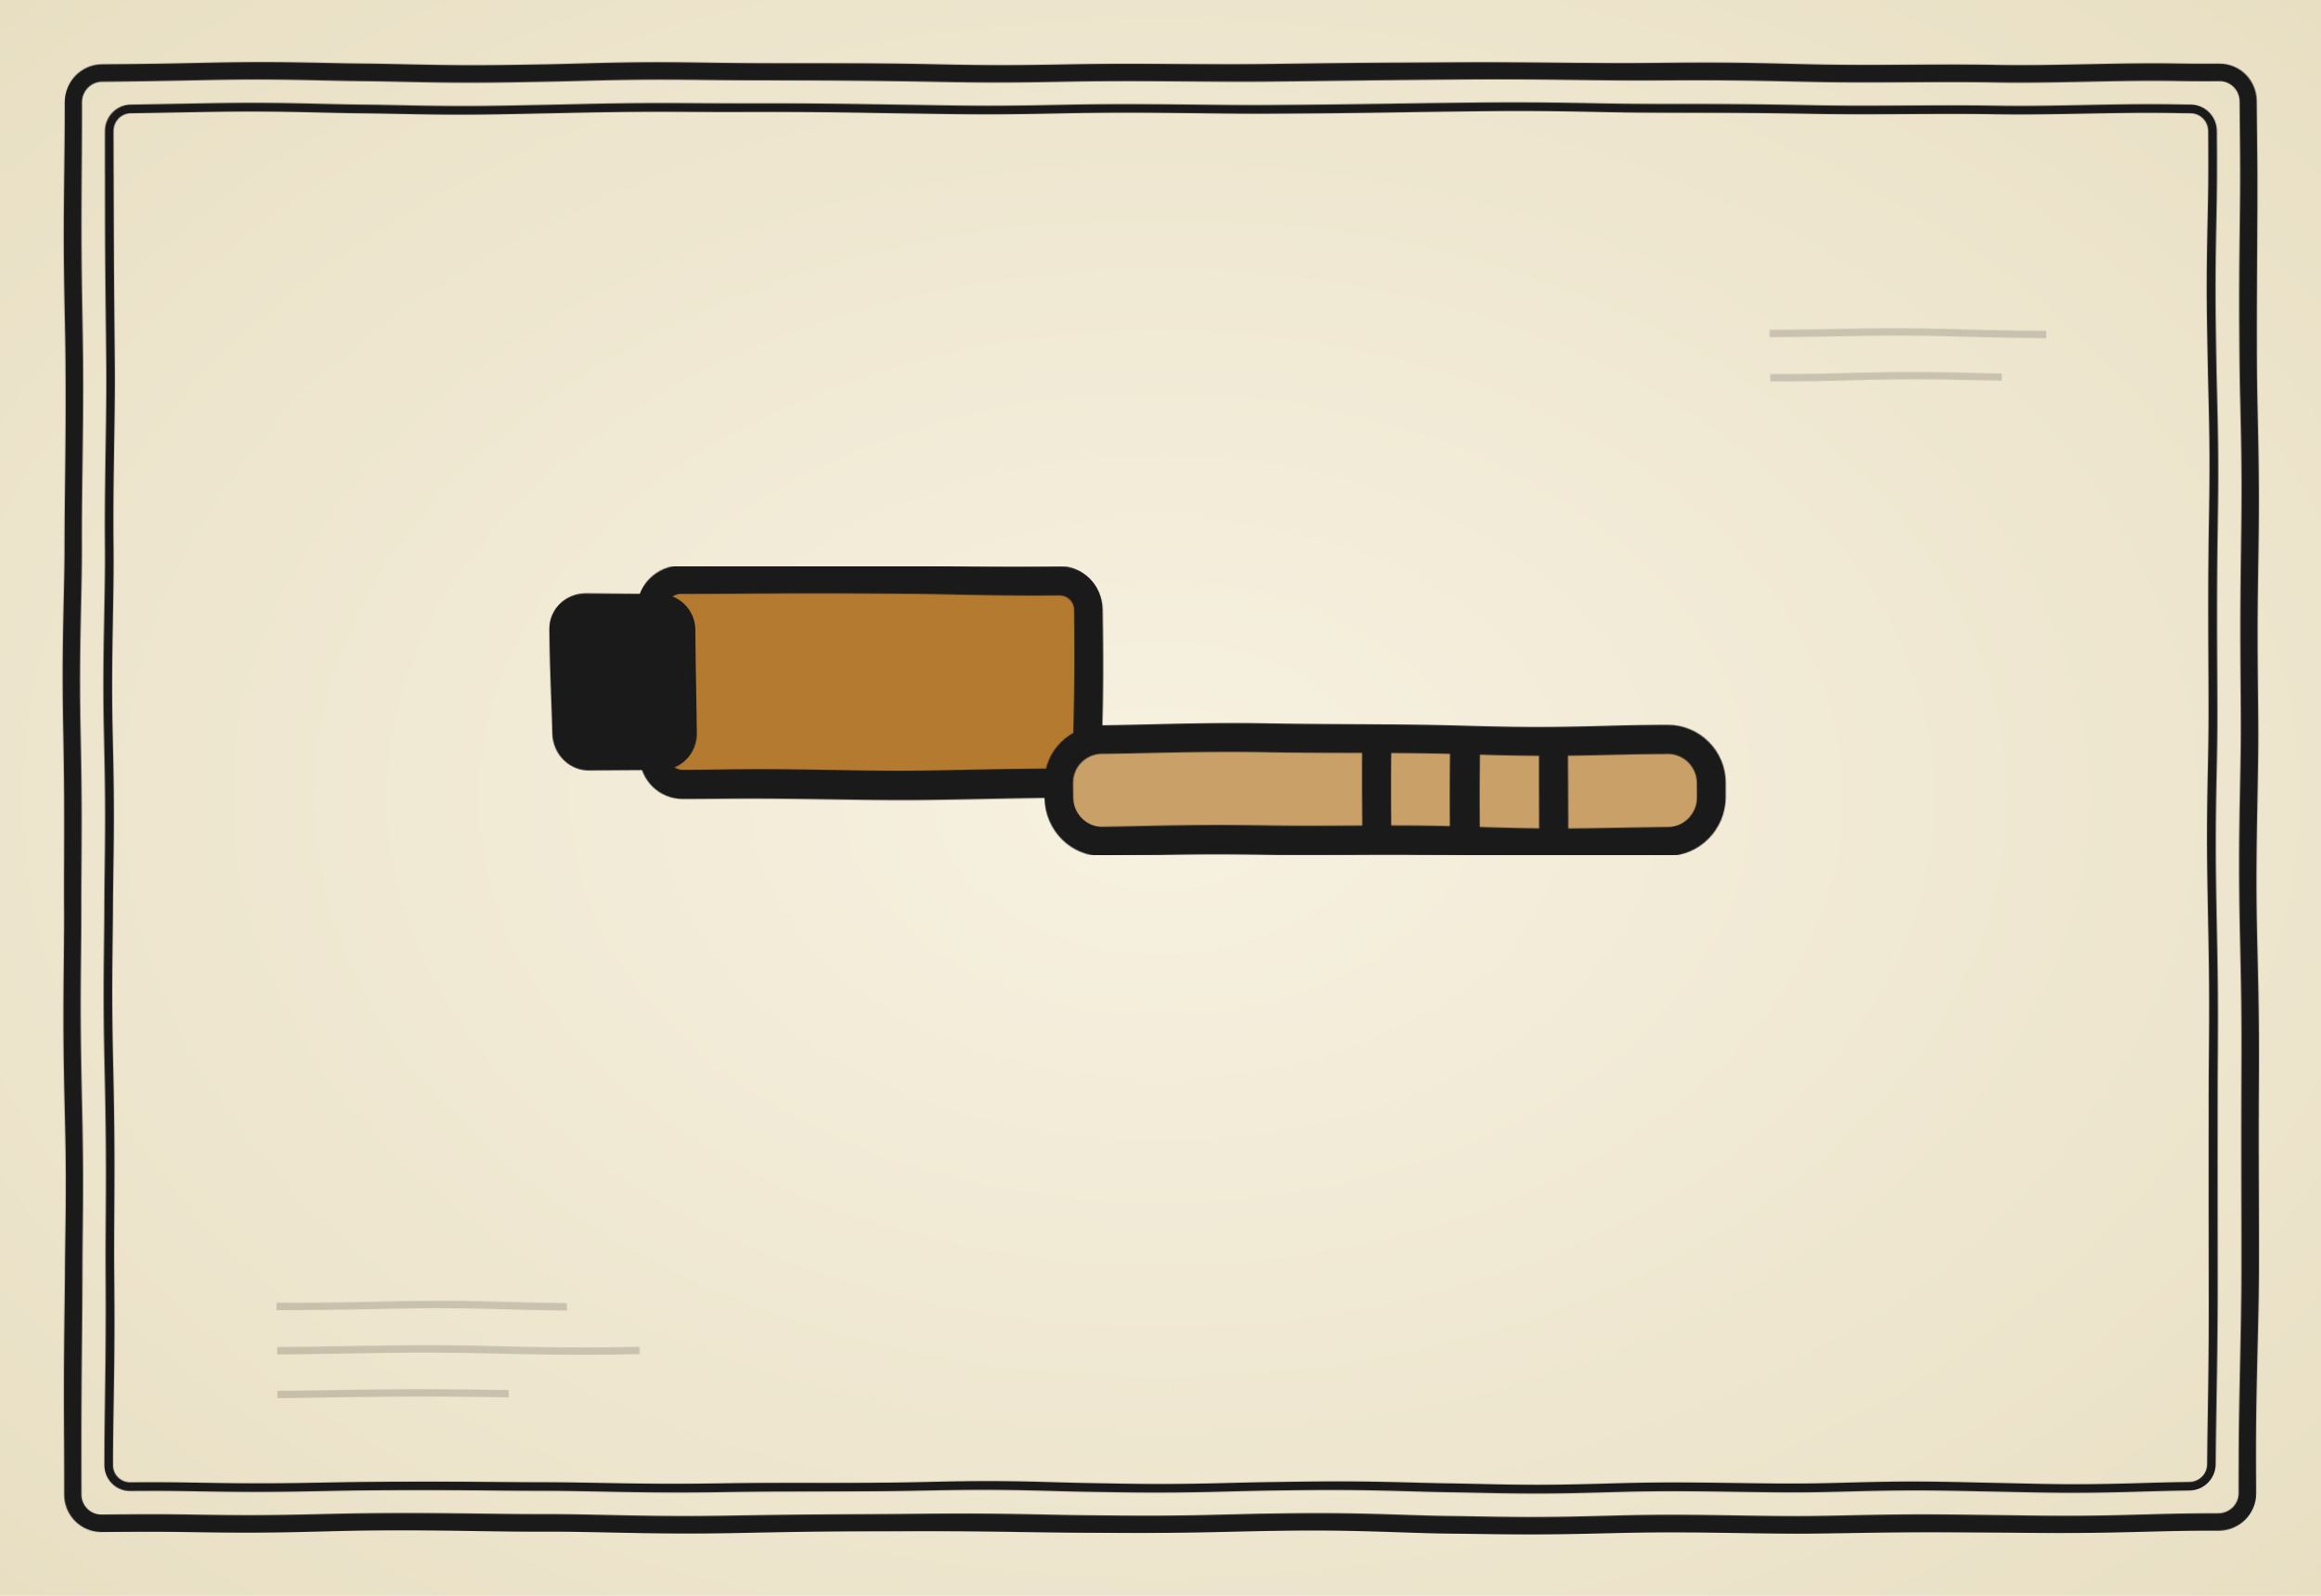
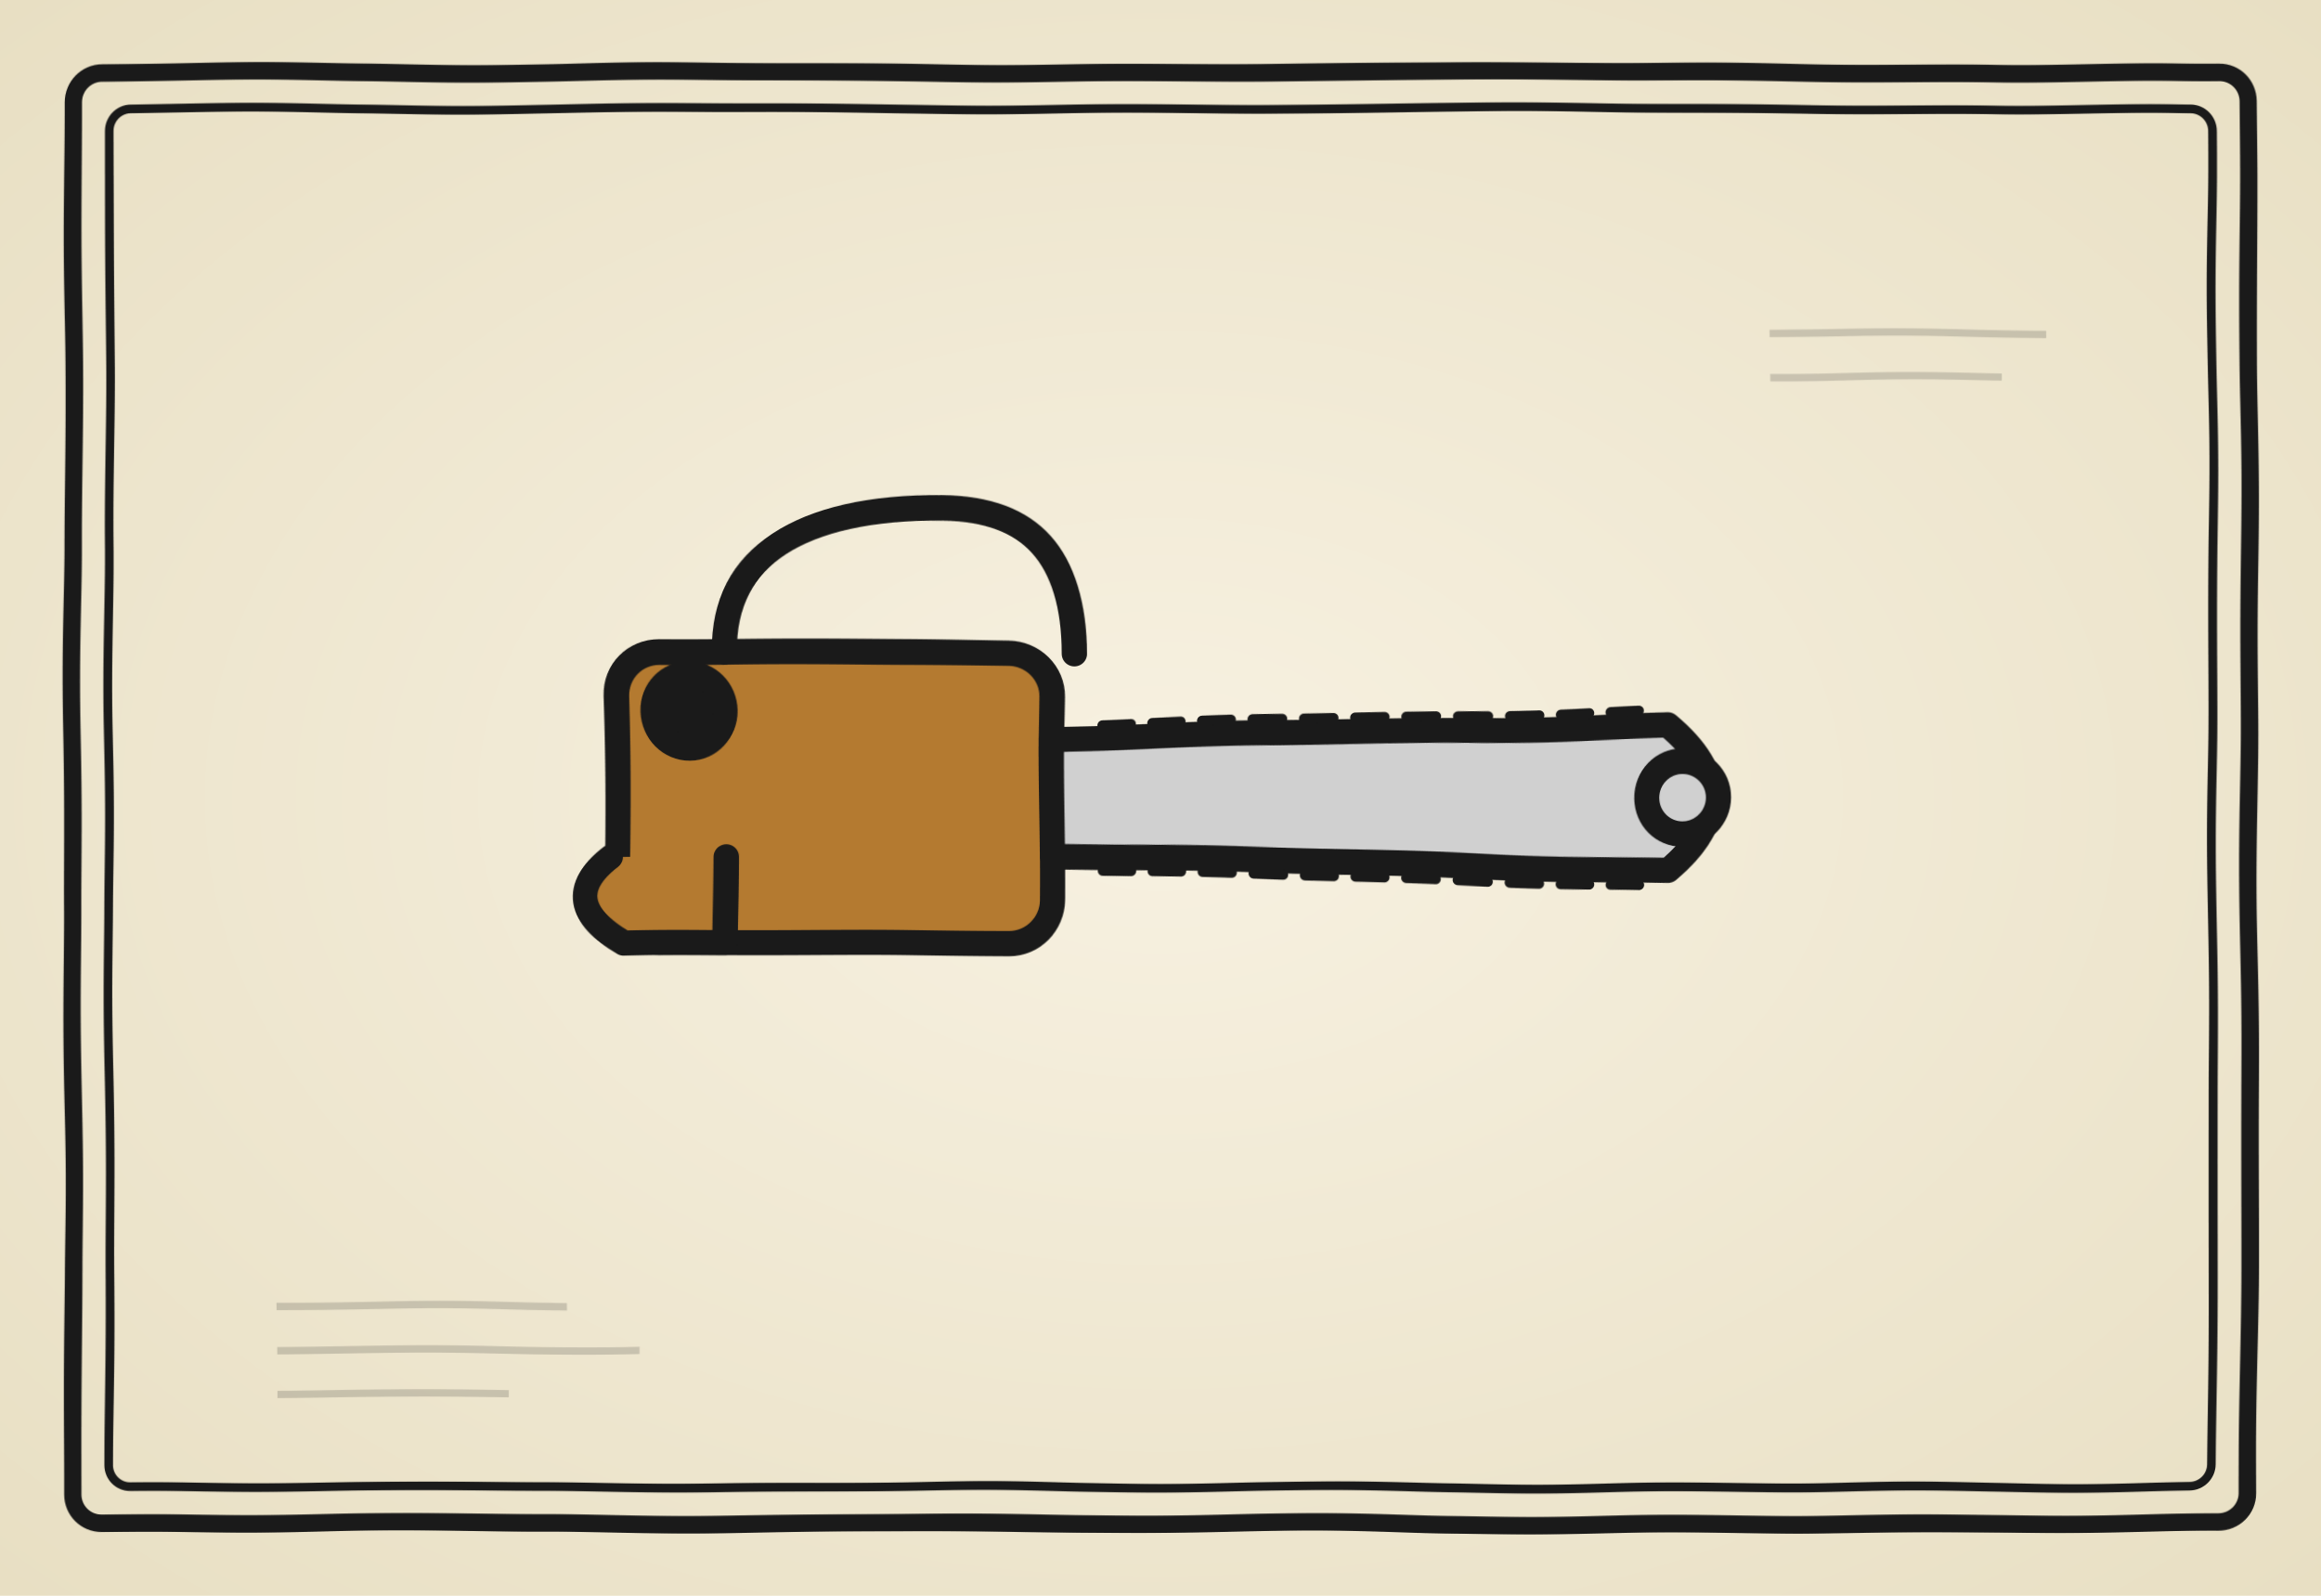
<svg xmlns="http://www.w3.org/2000/svg" viewBox="0 0 320 220" role="img" aria-label="die Motorkettensäge">
  <defs>
    <radialGradient id="paper" cx="50%" cy="50%" r="70%">
      <stop offset="0%" stop-color="#f7f1e1" />
      <stop offset="100%" stop-color="#e8dfc3" />
    </radialGradient>
    <filter id="sketch" x="-5%" y="-5%" width="110%" height="110%">
      <feTurbulence type="fractalNoise" baseFrequency="0.02" numOctaves="2" seed="119" />
      <feDisplacementMap in="SourceGraphic" scale="1.8" />
    </filter>
    <filter id="sketchLight" x="-5%" y="-5%" width="110%" height="110%">
      <feTurbulence type="fractalNoise" baseFrequency="0.04" numOctaves="1" seed="122" />
      <feDisplacementMap in="SourceGraphic" scale="1.1" />
    </filter>
  </defs>
  <rect width="320" height="220" fill="url(#paper)" />
  <g fill="none" stroke="#1a1a1a" stroke-linecap="round" stroke-linejoin="round" filter="url(#sketchLight)">
    <rect x="10" y="10" width="300" height="200" stroke-width="2.4" rx="4" />
    <rect x="15" y="15" width="290" height="190" stroke-width="1.2" rx="3" />
  </g>
  <g stroke="#1a1a1a" stroke-width="1" opacity="0.18" filter="url(#sketchLight)">
    <line x1="38" y1="180" x2="78" y2="180" />
    <line x1="38" y1="186" x2="88" y2="186" />
    <line x1="38" y1="192" x2="70" y2="192" />
    <line x1="244" y1="46" x2="282" y2="46" />
    <line x1="244" y1="52" x2="276" y2="52" />
  </g>
  <g filter="url(#sketch)">
-     <g stroke="#1a1a1a" stroke-width="4" stroke-linejoin="round" stroke-linecap="round" fill="#b47a30">
-       <rect x="90" y="80" width="60" height="28" rx="4" />
-       <rect x="78" y="84" width="16" height="20" rx="3" fill="#1a1a1a" />
-       <rect x="146" y="102" width="90" height="14" rx="6" fill="#c9a068" />
-       <line x1="190" y1="104" x2="190" y2="114" />
-       <line x1="202" y1="104" x2="202" y2="114" />
-       <line x1="214" y1="104" x2="214" y2="114" />
+     <g stroke="#1a1a1a" stroke-width="3.5" stroke-linejoin="round" stroke-linecap="round">
+       <rect x="85" y="90" width="60" height="40" rx="6" fill="#b47a30" />
+       <circle cx="95" cy="98" r="5" fill="#1a1a1a" />
+       <path d="M 100 90 Q 100 70 130 70 Q 148 70 148 90" fill="none" stroke-width="3.5" />
+       <path d="M 84 118 Q 76 124 86 130 L 100 130 L 100 118" fill="#b47a30" />
+       <path d="M 145 102 L 230 100 Q 242 110 230 120 L 145 118 Z" fill="#d0d0d0" />
+       <line x1="152" y1="100" x2="226" y2="98" stroke-width="1.4" stroke-dasharray="4 3" />
+       <line x1="152" y1="120" x2="226" y2="122" stroke-width="1.4" stroke-dasharray="4 3" />
+       <circle cx="232" cy="110" r="5" fill="#d0d0d0" />
    </g>
  </g>
</svg>
